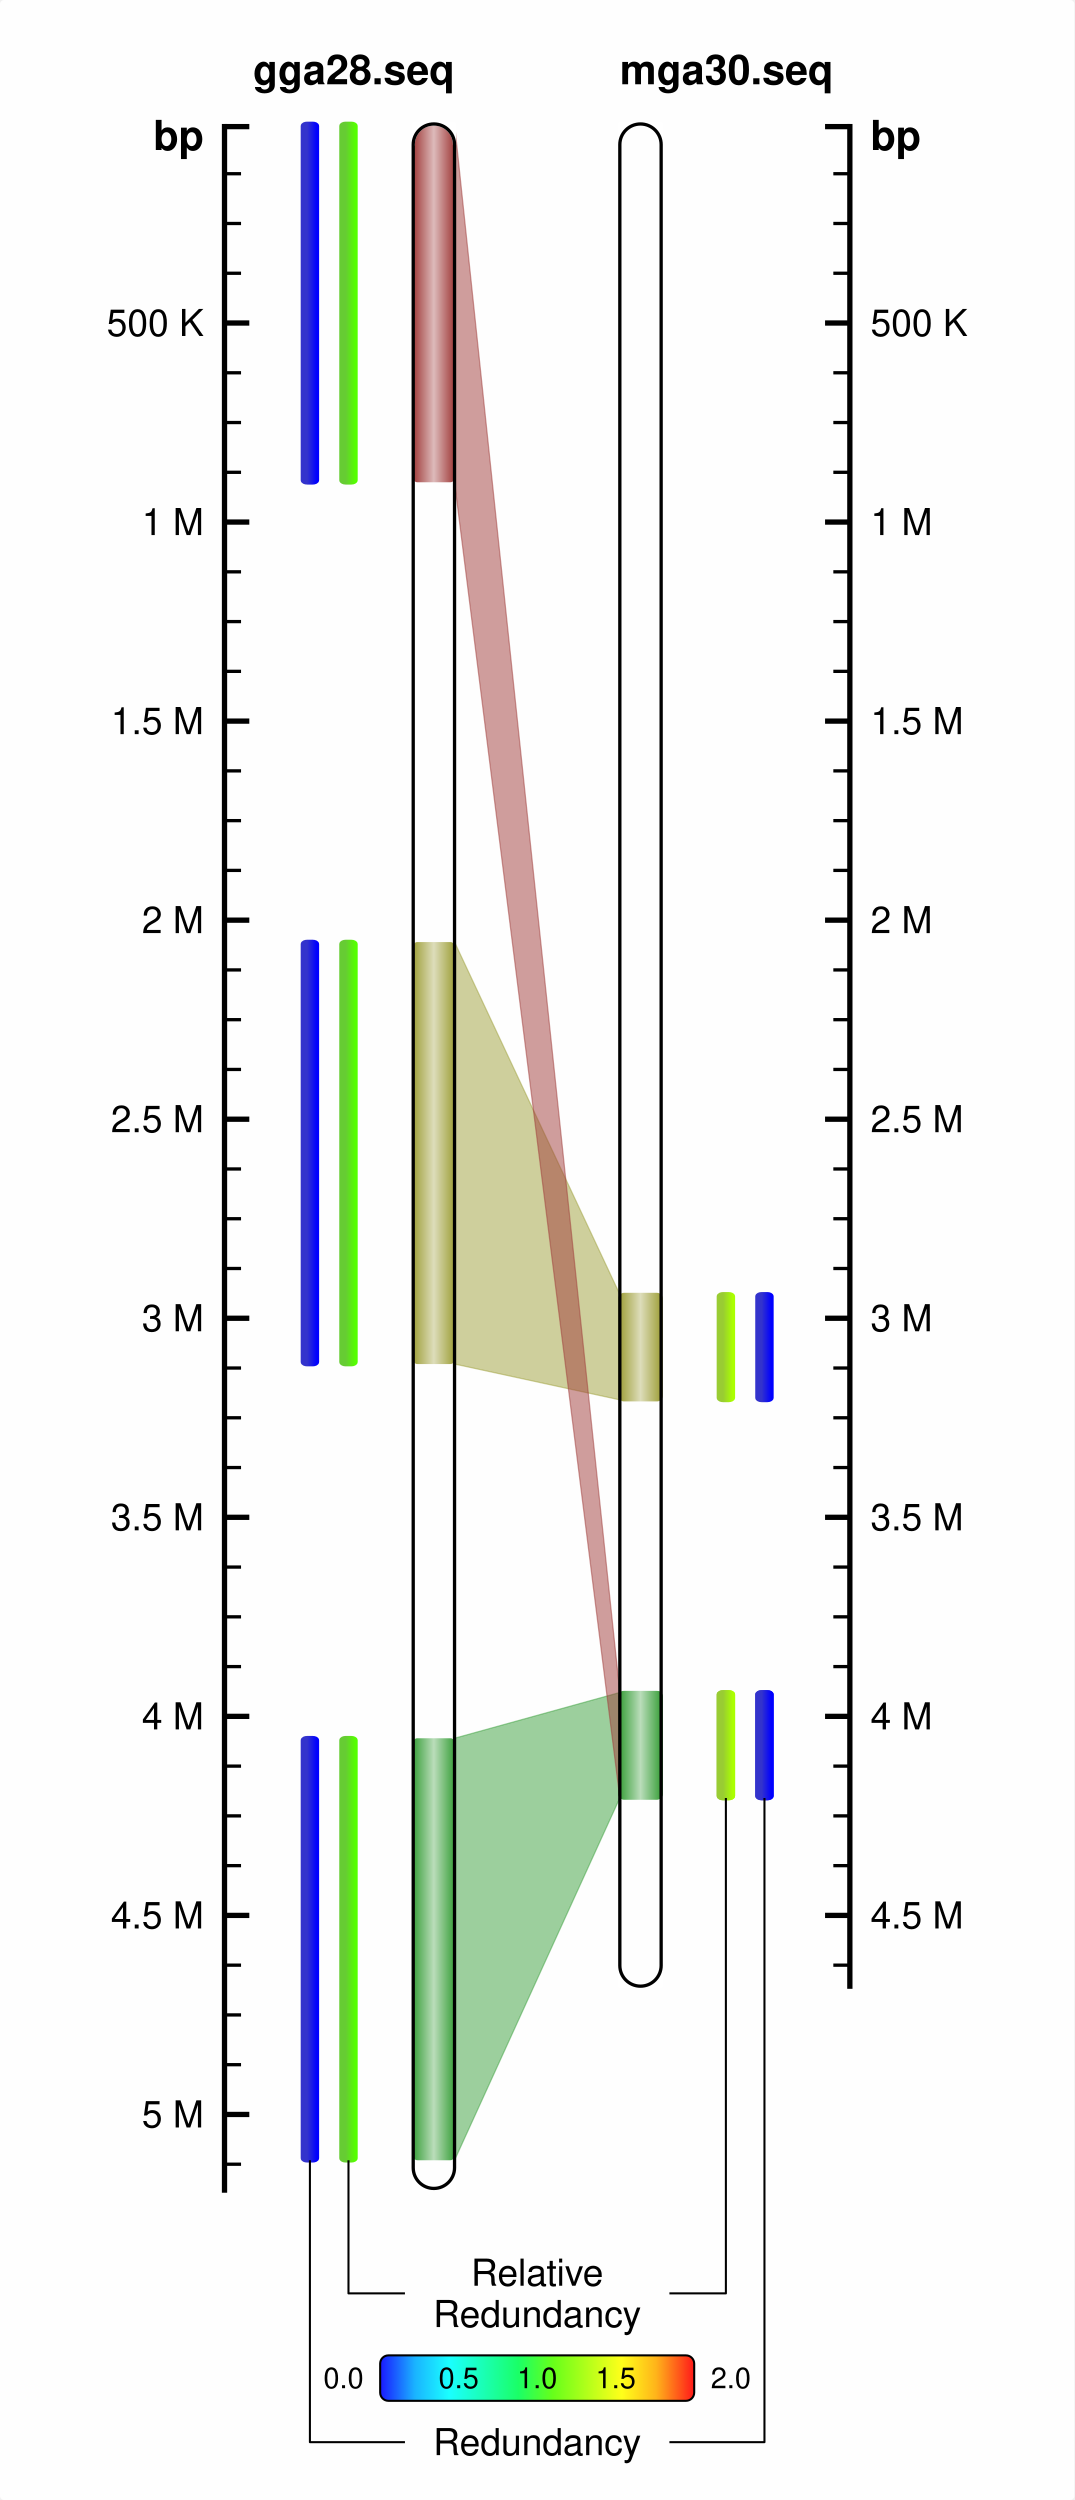
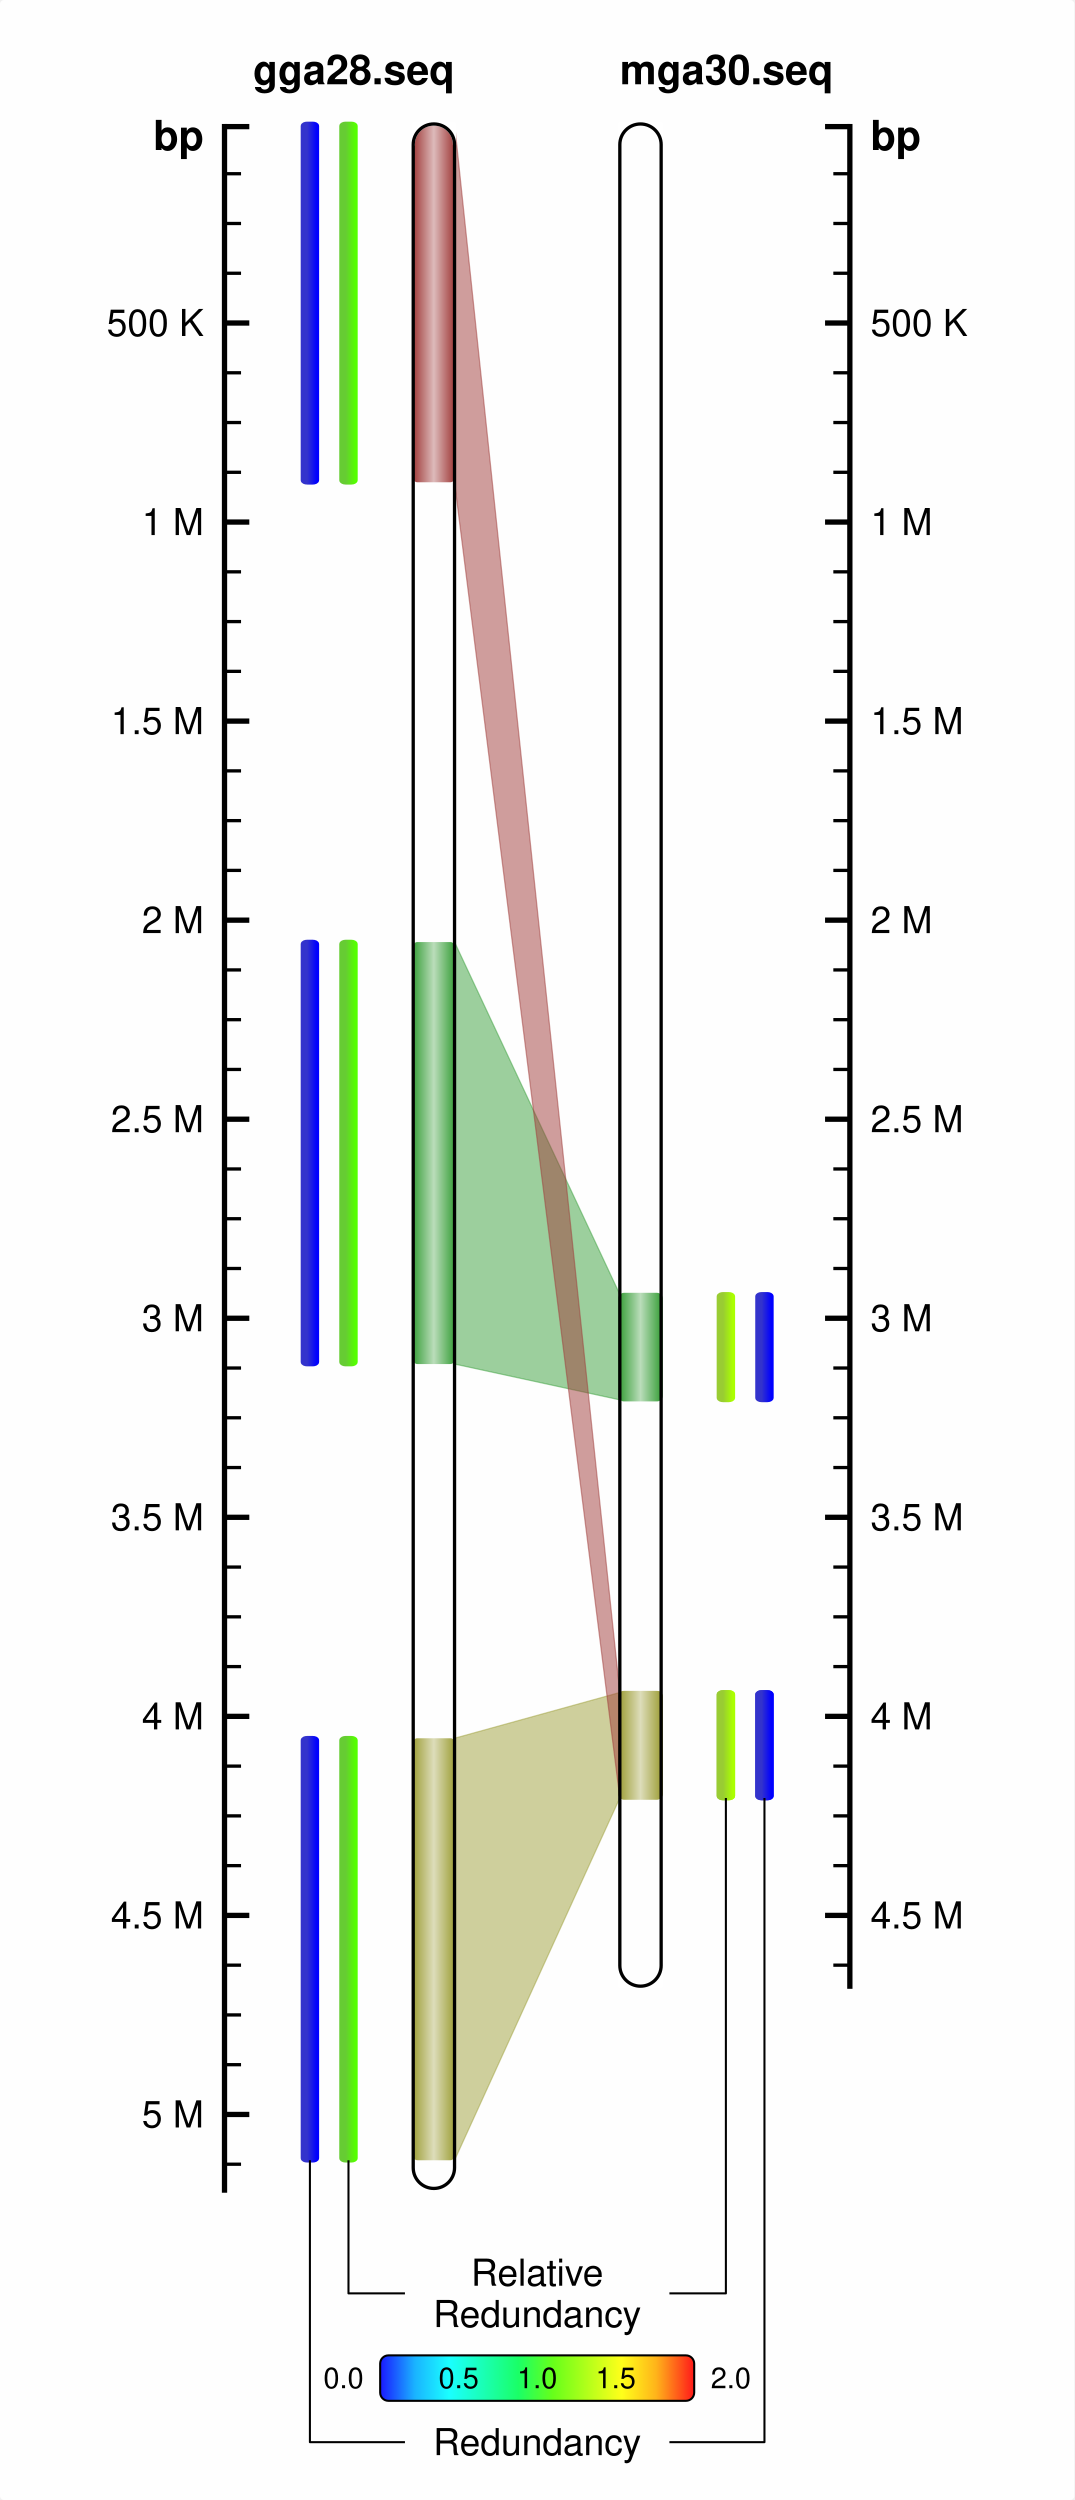
<svg xmlns="http://www.w3.org/2000/svg" viewBox="0 0 260 605.008">
  <rect x="0" y="0" width="260" height="605.008" rx="1" ry="1" fill="white" fill-opacity="0.9" stroke="white" stroke-width="0" stroke-opacity="1" />
  <line id="54.33332830.00000054.333328530.647888" x1="54.333" y1="30" x2="54.333" y2="530.648" stroke-width="1.28" stroke="black" />
  <text id="49.33332836.299999" x="49.333" y="36.3" dominant-baseline="" baseline-shift="" alignment-baseline="" font-size="10px" font-weight="bold" font-family="Helvetica,Arial" font-variant="normal" text-anchor="end" text-align="start" line-height="125%%">
bp</text>
  <line id="54.33332830.63999960.33332830.639999" x1="54.333" y1="30.64" x2="60.333" y2="30.64" stroke-width="1.28" stroke="black" />
  <line id="54.33332842.04262258.33332842.042622" x1="54.333" y1="42.043" x2="58.333" y2="42.043" stroke-width="0.8" stroke="black" />
  <line id="54.33332854.08524358.33332854.085243" x1="54.333" y1="54.085" x2="58.333" y2="54.085" stroke-width="0.8" stroke="black" />
  <line id="54.33332866.12786158.33332866.127861" x1="54.333" y1="66.128" x2="58.333" y2="66.128" stroke-width="0.8" stroke="black" />
  <line id="54.33332878.17048660.33332878.170486" x1="54.333" y1="78.171" x2="60.333" y2="78.171" stroke-width="1.28" stroke="black" />
  <text id="49.33332881.320488" x="49.333" y="81.32" dominant-baseline="" baseline-shift="" alignment-baseline="" font-size="9px" font-weight="normal" font-family="Helvetica,Arial" font-variant="normal" text-anchor="end" text-align="start" line-height="125%%">
500 K</text>
  <line id="54.33332890.21310458.33332890.213104" x1="54.333" y1="90.213" x2="58.333" y2="90.213" stroke-width="0.8" stroke="black" />
  <line id="54.333328102.25573058.333328102.255730" x1="54.333" y1="102.256" x2="58.333" y2="102.256" stroke-width="0.8" stroke="black" />
  <line id="54.333328114.29834758.333328114.298347" x1="54.333" y1="114.298" x2="58.333" y2="114.298" stroke-width="0.8" stroke="black" />
  <line id="54.333328126.34097360.333328126.340973" x1="54.333" y1="126.341" x2="60.333" y2="126.341" stroke-width="1.28" stroke="black" />
  <text id="49.333328129.490967" x="49.333" y="129.491" dominant-baseline="" baseline-shift="" alignment-baseline="" font-size="9px" font-weight="normal" font-family="Helvetica,Arial" font-variant="normal" text-anchor="end" text-align="start" line-height="125%%">
1 M</text>
  <line id="54.333328138.38359158.333328138.383591" x1="54.333" y1="138.384" x2="58.333" y2="138.384" stroke-width="0.8" stroke="black" />
  <line id="54.333328150.42620858.333328150.426208" x1="54.333" y1="150.426" x2="58.333" y2="150.426" stroke-width="0.8" stroke="black" />
  <line id="54.333328162.46882658.333328162.468826" x1="54.333" y1="162.469" x2="58.333" y2="162.469" stroke-width="0.8" stroke="black" />
  <line id="54.333328174.51145960.333328174.511459" x1="54.333" y1="174.511" x2="60.333" y2="174.511" stroke-width="1.28" stroke="black" />
  <text id="49.333328177.661453" x="49.333" y="177.661" dominant-baseline="" baseline-shift="" alignment-baseline="" font-size="9px" font-weight="normal" font-family="Helvetica,Arial" font-variant="normal" text-anchor="end" text-align="start" line-height="125%%">
1.5 M</text>
  <line id="54.333328186.55407758.333328186.554077" x1="54.333" y1="186.554" x2="58.333" y2="186.554" stroke-width="0.8" stroke="black" />
  <line id="54.333328198.59669558.333328198.596695" x1="54.333" y1="198.597" x2="58.333" y2="198.597" stroke-width="0.8" stroke="black" />
  <line id="54.333328210.63931358.333328210.639313" x1="54.333" y1="210.639" x2="58.333" y2="210.639" stroke-width="0.8" stroke="black" />
  <line id="54.333328222.68194660.333328222.681946" x1="54.333" y1="222.682" x2="60.333" y2="222.682" stroke-width="1.28" stroke="black" />
  <text id="49.333328225.831940" x="49.333" y="225.832" dominant-baseline="" baseline-shift="" alignment-baseline="" font-size="9px" font-weight="normal" font-family="Helvetica,Arial" font-variant="normal" text-anchor="end" text-align="start" line-height="125%%">
2 M</text>
  <line id="54.333328234.72456458.333328234.724564" x1="54.333" y1="234.725" x2="58.333" y2="234.725" stroke-width="0.8" stroke="black" />
  <line id="54.333328246.76718158.333328246.767181" x1="54.333" y1="246.767" x2="58.333" y2="246.767" stroke-width="0.8" stroke="black" />
  <line id="54.333328258.80981458.333328258.809814" x1="54.333" y1="258.81" x2="58.333" y2="258.81" stroke-width="0.8" stroke="black" />
  <line id="54.333328270.85241760.333328270.852417" x1="54.333" y1="270.852" x2="60.333" y2="270.852" stroke-width="1.28" stroke="black" />
  <text id="49.333328274.002411" x="49.333" y="274.002" dominant-baseline="" baseline-shift="" alignment-baseline="" font-size="9px" font-weight="normal" font-family="Helvetica,Arial" font-variant="normal" text-anchor="end" text-align="start" line-height="125%%">
2.5 M</text>
  <line id="54.333328282.89505058.333328282.895050" x1="54.333" y1="282.895" x2="58.333" y2="282.895" stroke-width="0.8" stroke="black" />
  <line id="54.333328294.93765358.333328294.937653" x1="54.333" y1="294.938" x2="58.333" y2="294.938" stroke-width="0.8" stroke="black" />
  <line id="54.333328306.98028658.333328306.980286" x1="54.333" y1="306.98" x2="58.333" y2="306.98" stroke-width="0.8" stroke="black" />
  <line id="54.333328319.02291960.333328319.022919" x1="54.333" y1="319.023" x2="60.333" y2="319.023" stroke-width="1.28" stroke="black" />
  <text id="49.333328322.172913" x="49.333" y="322.173" dominant-baseline="" baseline-shift="" alignment-baseline="" font-size="9px" font-weight="normal" font-family="Helvetica,Arial" font-variant="normal" text-anchor="end" text-align="start" line-height="125%%">
3 M</text>
  <line id="54.333328331.06552158.333328331.065521" x1="54.333" y1="331.066" x2="58.333" y2="331.066" stroke-width="0.8" stroke="black" />
  <line id="54.333328343.10815458.333328343.108154" x1="54.333" y1="343.108" x2="58.333" y2="343.108" stroke-width="0.8" stroke="black" />
  <line id="54.333328355.15078758.333328355.150787" x1="54.333" y1="355.151" x2="58.333" y2="355.151" stroke-width="0.8" stroke="black" />
  <line id="54.333328367.19339060.333328367.193390" x1="54.333" y1="367.193" x2="60.333" y2="367.193" stroke-width="1.28" stroke="black" />
  <text id="49.333328370.343384" x="49.333" y="370.343" dominant-baseline="" baseline-shift="" alignment-baseline="" font-size="9px" font-weight="normal" font-family="Helvetica,Arial" font-variant="normal" text-anchor="end" text-align="start" line-height="125%%">
3.5 M</text>
  <line id="54.333328379.23602358.333328379.236023" x1="54.333" y1="379.236" x2="58.333" y2="379.236" stroke-width="0.8" stroke="black" />
  <line id="54.333328391.27862558.333328391.278625" x1="54.333" y1="391.279" x2="58.333" y2="391.279" stroke-width="0.8" stroke="black" />
  <line id="54.333328403.32125958.333328403.321259" x1="54.333" y1="403.321" x2="58.333" y2="403.321" stroke-width="0.8" stroke="black" />
  <line id="54.333328415.36389260.333328415.363892" x1="54.333" y1="415.364" x2="60.333" y2="415.364" stroke-width="1.28" stroke="black" />
  <text id="49.333328418.513885" x="49.333" y="418.514" dominant-baseline="" baseline-shift="" alignment-baseline="" font-size="9px" font-weight="normal" font-family="Helvetica,Arial" font-variant="normal" text-anchor="end" text-align="start" line-height="125%%">
4 M</text>
  <line id="54.333328427.40649458.333328427.406494" x1="54.333" y1="427.406" x2="58.333" y2="427.406" stroke-width="0.8" stroke="black" />
  <line id="54.333328439.44912758.333328439.449127" x1="54.333" y1="439.449" x2="58.333" y2="439.449" stroke-width="0.8" stroke="black" />
  <line id="54.333328451.49173058.333328451.491730" x1="54.333" y1="451.492" x2="58.333" y2="451.492" stroke-width="0.8" stroke="black" />
  <line id="54.333328463.53436360.333328463.534363" x1="54.333" y1="463.534" x2="60.333" y2="463.534" stroke-width="1.28" stroke="black" />
  <text id="49.333328466.684357" x="49.333" y="466.684" dominant-baseline="" baseline-shift="" alignment-baseline="" font-size="9px" font-weight="normal" font-family="Helvetica,Arial" font-variant="normal" text-anchor="end" text-align="start" line-height="125%%">
4.5 M</text>
  <line id="54.333328475.57699658.333328475.576996" x1="54.333" y1="475.577" x2="58.333" y2="475.577" stroke-width="0.8" stroke="black" />
  <line id="54.333328487.61959858.333328487.619598" x1="54.333" y1="487.62" x2="58.333" y2="487.62" stroke-width="0.8" stroke="black" />
  <line id="54.333328499.66223158.333328499.662231" x1="54.333" y1="499.662" x2="58.333" y2="499.662" stroke-width="0.8" stroke="black" />
  <line id="54.333328511.70486560.333328511.704865" x1="54.333" y1="511.705" x2="60.333" y2="511.705" stroke-width="1.28" stroke="black" />
  <text id="49.333328514.854858" x="49.333" y="514.855" dominant-baseline="" baseline-shift="" alignment-baseline="" font-size="9px" font-weight="normal" font-family="Helvetica,Arial" font-variant="normal" text-anchor="end" text-align="start" line-height="125%%">
5 M</text>
  <line id="54.333328523.74749858.333328523.747498" x1="54.333" y1="523.747" x2="58.333" y2="523.747" stroke-width="0.8" stroke="black" />
  <line id="205.66667230.000000205.666672481.299835" x1="205.667" y1="30" x2="205.667" y2="481.3" stroke-width="1.28" stroke="black" />
  <text id="210.66667236.299999" x="210.667" y="36.3" dominant-baseline="" baseline-shift="" alignment-baseline="" font-size="10px" font-weight="bold" font-family="Helvetica,Arial" font-variant="normal" text-anchor="start" text-align="start" line-height="125%%">
bp</text>
  <line id="205.66667230.639999199.66667230.639999" x1="205.667" y1="30.64" x2="199.667" y2="30.64" stroke-width="1.28" stroke="black" />
  <line id="205.66667242.042622201.66667242.042622" x1="205.667" y1="42.043" x2="201.667" y2="42.043" stroke-width="0.8" stroke="black" />
  <line id="205.66667254.085243201.66667254.085243" x1="205.667" y1="54.085" x2="201.667" y2="54.085" stroke-width="0.8" stroke="black" />
  <line id="205.66667266.127861201.66667266.127861" x1="205.667" y1="66.128" x2="201.667" y2="66.128" stroke-width="0.8" stroke="black" />
  <line id="205.66667278.170486199.66667278.170486" x1="205.667" y1="78.171" x2="199.667" y2="78.171" stroke-width="1.28" stroke="black" />
  <text id="210.66667281.320488" x="210.667" y="81.32" dominant-baseline="" baseline-shift="" alignment-baseline="" font-size="9px" font-weight="normal" font-family="Helvetica,Arial" font-variant="normal" text-anchor="start" text-align="start" line-height="125%%">
500 K</text>
  <line id="205.66667290.213104201.66667290.213104" x1="205.667" y1="90.213" x2="201.667" y2="90.213" stroke-width="0.8" stroke="black" />
  <line id="205.666672102.255730201.666672102.255730" x1="205.667" y1="102.256" x2="201.667" y2="102.256" stroke-width="0.8" stroke="black" />
  <line id="205.666672114.298347201.666672114.298347" x1="205.667" y1="114.298" x2="201.667" y2="114.298" stroke-width="0.8" stroke="black" />
  <line id="205.666672126.340973199.666672126.340973" x1="205.667" y1="126.341" x2="199.667" y2="126.341" stroke-width="1.28" stroke="black" />
  <text id="210.666672129.490967" x="210.667" y="129.491" dominant-baseline="" baseline-shift="" alignment-baseline="" font-size="9px" font-weight="normal" font-family="Helvetica,Arial" font-variant="normal" text-anchor="start" text-align="start" line-height="125%%">
1 M</text>
  <line id="205.666672138.383591201.666672138.383591" x1="205.667" y1="138.384" x2="201.667" y2="138.384" stroke-width="0.8" stroke="black" />
  <line id="205.666672150.426208201.666672150.426208" x1="205.667" y1="150.426" x2="201.667" y2="150.426" stroke-width="0.8" stroke="black" />
  <line id="205.666672162.468826201.666672162.468826" x1="205.667" y1="162.469" x2="201.667" y2="162.469" stroke-width="0.8" stroke="black" />
  <line id="205.666672174.511459199.666672174.511459" x1="205.667" y1="174.511" x2="199.667" y2="174.511" stroke-width="1.28" stroke="black" />
  <text id="210.666672177.661453" x="210.667" y="177.661" dominant-baseline="" baseline-shift="" alignment-baseline="" font-size="9px" font-weight="normal" font-family="Helvetica,Arial" font-variant="normal" text-anchor="start" text-align="start" line-height="125%%">
1.5 M</text>
  <line id="205.666672186.554077201.666672186.554077" x1="205.667" y1="186.554" x2="201.667" y2="186.554" stroke-width="0.8" stroke="black" />
  <line id="205.666672198.596695201.666672198.596695" x1="205.667" y1="198.597" x2="201.667" y2="198.597" stroke-width="0.8" stroke="black" />
  <line id="205.666672210.639313201.666672210.639313" x1="205.667" y1="210.639" x2="201.667" y2="210.639" stroke-width="0.8" stroke="black" />
  <line id="205.666672222.681946199.666672222.681946" x1="205.667" y1="222.682" x2="199.667" y2="222.682" stroke-width="1.28" stroke="black" />
  <text id="210.666672225.831940" x="210.667" y="225.832" dominant-baseline="" baseline-shift="" alignment-baseline="" font-size="9px" font-weight="normal" font-family="Helvetica,Arial" font-variant="normal" text-anchor="start" text-align="start" line-height="125%%">
2 M</text>
  <line id="205.666672234.724564201.666672234.724564" x1="205.667" y1="234.725" x2="201.667" y2="234.725" stroke-width="0.8" stroke="black" />
  <line id="205.666672246.767181201.666672246.767181" x1="205.667" y1="246.767" x2="201.667" y2="246.767" stroke-width="0.8" stroke="black" />
  <line id="205.666672258.809814201.666672258.809814" x1="205.667" y1="258.81" x2="201.667" y2="258.81" stroke-width="0.8" stroke="black" />
  <line id="205.666672270.852417199.666672270.852417" x1="205.667" y1="270.852" x2="199.667" y2="270.852" stroke-width="1.28" stroke="black" />
  <text id="210.666672274.002411" x="210.667" y="274.002" dominant-baseline="" baseline-shift="" alignment-baseline="" font-size="9px" font-weight="normal" font-family="Helvetica,Arial" font-variant="normal" text-anchor="start" text-align="start" line-height="125%%">
2.5 M</text>
  <line id="205.666672282.895050201.666672282.895050" x1="205.667" y1="282.895" x2="201.667" y2="282.895" stroke-width="0.8" stroke="black" />
  <line id="205.666672294.937653201.666672294.937653" x1="205.667" y1="294.938" x2="201.667" y2="294.938" stroke-width="0.8" stroke="black" />
  <line id="205.666672306.980286201.666672306.980286" x1="205.667" y1="306.98" x2="201.667" y2="306.98" stroke-width="0.8" stroke="black" />
  <line id="205.666672319.022919199.666672319.022919" x1="205.667" y1="319.023" x2="199.667" y2="319.023" stroke-width="1.28" stroke="black" />
  <text id="210.666672322.172913" x="210.667" y="322.173" dominant-baseline="" baseline-shift="" alignment-baseline="" font-size="9px" font-weight="normal" font-family="Helvetica,Arial" font-variant="normal" text-anchor="start" text-align="start" line-height="125%%">
3 M</text>
  <line id="205.666672331.065521201.666672331.065521" x1="205.667" y1="331.066" x2="201.667" y2="331.066" stroke-width="0.8" stroke="black" />
  <line id="205.666672343.108154201.666672343.108154" x1="205.667" y1="343.108" x2="201.667" y2="343.108" stroke-width="0.8" stroke="black" />
  <line id="205.666672355.150787201.666672355.150787" x1="205.667" y1="355.151" x2="201.667" y2="355.151" stroke-width="0.8" stroke="black" />
  <line id="205.666672367.193390199.666672367.193390" x1="205.667" y1="367.193" x2="199.667" y2="367.193" stroke-width="1.28" stroke="black" />
  <text id="210.666672370.343384" x="210.667" y="370.343" dominant-baseline="" baseline-shift="" alignment-baseline="" font-size="9px" font-weight="normal" font-family="Helvetica,Arial" font-variant="normal" text-anchor="start" text-align="start" line-height="125%%">
3.5 M</text>
  <line id="205.666672379.236023201.666672379.236023" x1="205.667" y1="379.236" x2="201.667" y2="379.236" stroke-width="0.8" stroke="black" />
  <line id="205.666672391.278625201.666672391.278625" x1="205.667" y1="391.279" x2="201.667" y2="391.279" stroke-width="0.8" stroke="black" />
  <line id="205.666672403.321259201.666672403.321259" x1="205.667" y1="403.321" x2="201.667" y2="403.321" stroke-width="0.8" stroke="black" />
  <line id="205.666672415.363892199.666672415.363892" x1="205.667" y1="415.364" x2="199.667" y2="415.364" stroke-width="1.28" stroke="black" />
  <text id="210.666672418.513885" x="210.667" y="418.514" dominant-baseline="" baseline-shift="" alignment-baseline="" font-size="9px" font-weight="normal" font-family="Helvetica,Arial" font-variant="normal" text-anchor="start" text-align="start" line-height="125%%">
4 M</text>
  <line id="205.666672427.406494201.666672427.406494" x1="205.667" y1="427.406" x2="201.667" y2="427.406" stroke-width="0.8" stroke="black" />
  <line id="205.666672439.449127201.666672439.449127" x1="205.667" y1="439.449" x2="201.667" y2="439.449" stroke-width="0.8" stroke="black" />
  <line id="205.666672451.491730201.666672451.491730" x1="205.667" y1="451.492" x2="201.667" y2="451.492" stroke-width="0.8" stroke="black" />
  <line id="205.666672463.534363199.666672463.534363" x1="205.667" y1="463.534" x2="199.667" y2="463.534" stroke-width="1.28" stroke="black" />
  <text id="210.666672466.684357" x="210.667" y="466.684" dominant-baseline="" baseline-shift="" alignment-baseline="" font-size="9px" font-weight="normal" font-family="Helvetica,Arial" font-variant="normal" text-anchor="start" text-align="start" line-height="125%%">
4.5 M</text>
  <line id="205.666672475.576996201.666672475.576996" x1="205.667" y1="475.577" x2="201.667" y2="475.577" stroke-width="0.8" stroke="black" />
  <defs id="">
    <linearGradient id="grad100.000000420.662628" x1="0%" y1="0%" x2="100%" y2="0%">
+       <stop offset="0%" stop-color="#9FA03B" stop-opacity="1" />
+       <stop offset="50%" stop-color="#DDDDBA" stop-opacity="1" />
+       <stop offset="100%" stop-color="#9FA03B" stop-opacity="1" />
+     </linearGradient>
+   </defs>
+   <rect x="100" y="420.663" width="10" height="102.121" rx="1" ry="1" fill="url(#grad100.000000420.662628)" fill-opacity="1" stroke-width="0.75" stroke-opacity="1" />
+   <defs id="">
+     <linearGradient id="grad100.000000420.662628NRC" x1="0%" y1="0%" x2="100%" y2="0%">
+       <stop offset="30%" stop-color="#66CC33" stop-opacity="1" />
+       <stop offset="100%" stop-color="#55ff00" stop-opacity="1" />
+     </linearGradient>
+   </defs>
+   <rect x="82.667" y="420.663" width="3.333" height="102.121" rx="1" ry="0.5" fill="url(#grad100.000000420.662628NRC)" fill-opacity="1" stroke="url(#grad100.000000420.662628NRC)" stroke-width="1.125" stroke-opacity="1" />
+   <defs id="">
+     <linearGradient id="grad100.000000420.662628NRCRedun" x1="0%" y1="0%" x2="100%" y2="0%">
+       <stop offset="30%" stop-color="#3333CC" stop-opacity="1" />
+       <stop offset="100%" stop-color="#0000ff" stop-opacity="1" />
+     </linearGradient>
+   </defs>
+   <rect x="73.333" y="420.663" width="3.333" height="102.121" rx="1" ry="0.5" fill="url(#grad100.000000420.662628NRCRedun)" fill-opacity="1" stroke="url(#grad100.000000420.662628NRCRedun)" stroke-width="1.125" stroke-opacity="1" />
+   <defs id="">
+     <linearGradient id="grad150.000000409.583435" x1="0%" y1="0%" x2="100%" y2="0%">
+       <stop offset="0%" stop-color="#9FA03B" stop-opacity="1" />
+       <stop offset="50%" stop-color="#DDDDBA" stop-opacity="1" />
+       <stop offset="100%" stop-color="#9FA03B" stop-opacity="1" />
+     </linearGradient>
+   </defs>
+   <rect x="150" y="409.583" width="10" height="25.53" rx="1" ry="1" fill="url(#grad150.000000409.583435)" fill-opacity="1" stroke="url(#grad150.000000409.583435)" stroke-width="0.75" stroke-opacity="1" />
+   <defs id="">
+     <linearGradient id="grad150.000000409.583435NRC" x1="0%" y1="0%" x2="100%" y2="0%">
+       <stop offset="30%" stop-color="#99CC33" stop-opacity="1" />
+       <stop offset="100%" stop-color="#aaff00" stop-opacity="1" />
+     </linearGradient>
+   </defs>
+   <rect x="174" y="409.583" width="3.333" height="25.53" rx="1" ry="0.5" fill="url(#grad150.000000409.583435NRC)" fill-opacity="1" stroke="url(#grad150.000000409.583435NRC)" stroke-width="1.125" stroke-opacity="1" />
+   <defs id="">
+     <linearGradient id="grad150.000000409.583435NRCRedun" x1="0%" y1="0%" x2="100%" y2="0%">
+       <stop offset="30%" stop-color="#3333CC" stop-opacity="1" />
+       <stop offset="100%" stop-color="#0000ff" stop-opacity="1" />
+     </linearGradient>
+   </defs>
+   <rect x="183.333" y="409.583" width="3.333" height="25.53" rx="1" ry="0.5" fill="url(#grad150.000000409.583435NRCRedun)" fill-opacity="1" stroke="url(#grad150.000000409.583435NRCRedun)" stroke-width="1.125" stroke-opacity="1" />
+   <polygon points="110,420.663 110,522.784 150,435.114 150,409.583 " fill="#9FA03B" stroke="#9FA03B" stroke-width="0.3" stroke-opacity="0.5" fill-opacity="0.5" />
+   <defs id="">
+     <linearGradient id="grad100.000000227.980698" x1="0%" y1="0%" x2="100%" y2="0%">
      <stop offset="0%" stop-color="#3BA03C" stop-opacity="1" />
      <stop offset="50%" stop-color="#BADDBA" stop-opacity="1" />
      <stop offset="100%" stop-color="#3BA03C" stop-opacity="1" />
    </linearGradient>
  </defs>
-   <rect x="100" y="420.663" width="10" height="102.121" rx="1" ry="1" fill="url(#grad100.000000420.662628)" fill-opacity="1" stroke-width="0.75" stroke-opacity="1" />
-   <defs id="">
-     <linearGradient id="grad100.000000420.662628NRC" x1="0%" y1="0%" x2="100%" y2="0%">
+   <rect x="100" y="227.981" width="10" height="102.121" rx="1" ry="1" fill="url(#grad100.000000227.980698)" fill-opacity="1" stroke-width="0.75" stroke-opacity="1" />
+   <defs id="">
+     <linearGradient id="grad100.000000227.980698NRC" x1="0%" y1="0%" x2="100%" y2="0%">
      <stop offset="30%" stop-color="#66CC33" stop-opacity="1" />
      <stop offset="100%" stop-color="#55ff00" stop-opacity="1" />
    </linearGradient>
  </defs>
-   <rect x="82.667" y="420.663" width="3.333" height="102.121" rx="1" ry="0.5" fill="url(#grad100.000000420.662628NRC)" fill-opacity="1" stroke="url(#grad100.000000420.662628NRC)" stroke-width="1.125" stroke-opacity="1" />
-   <defs id="">
-     <linearGradient id="grad100.000000420.662628NRCRedun" x1="0%" y1="0%" x2="100%" y2="0%">
-       <stop offset="30%" stop-color="#3333CC" stop-opacity="1" />
-       <stop offset="100%" stop-color="#0000ff" stop-opacity="1" />
-     </linearGradient>
-   </defs>
-   <rect x="73.333" y="420.663" width="3.333" height="102.121" rx="1" ry="0.5" fill="url(#grad100.000000420.662628NRCRedun)" fill-opacity="1" stroke="url(#grad100.000000420.662628NRCRedun)" stroke-width="1.125" stroke-opacity="1" />
-   <defs id="">
-     <linearGradient id="grad150.000000409.583435" x1="0%" y1="0%" x2="100%" y2="0%">
+   <rect x="82.667" y="227.981" width="3.333" height="102.121" rx="1" ry="0.5" fill="url(#grad100.000000227.980698NRC)" fill-opacity="1" stroke="url(#grad100.000000227.980698NRC)" stroke-width="1.125" stroke-opacity="1" />
+   <defs id="">
+     <linearGradient id="grad100.000000227.980698NRCRedun" x1="0%" y1="0%" x2="100%" y2="0%">
+       <stop offset="30%" stop-color="#3333CC" stop-opacity="1" />
+       <stop offset="100%" stop-color="#0000ff" stop-opacity="1" />
+     </linearGradient>
+   </defs>
+   <rect x="73.333" y="227.981" width="3.333" height="102.121" rx="1" ry="0.5" fill="url(#grad100.000000227.980698NRCRedun)" fill-opacity="1" stroke="url(#grad100.000000227.980698NRCRedun)" stroke-width="1.125" stroke-opacity="1" />
+   <defs id="">
+     <linearGradient id="grad150.000000313.242462" x1="0%" y1="0%" x2="100%" y2="0%">
      <stop offset="0%" stop-color="#3BA03C" stop-opacity="1" />
      <stop offset="50%" stop-color="#BADDBA" stop-opacity="1" />
      <stop offset="100%" stop-color="#3BA03C" stop-opacity="1" />
    </linearGradient>
  </defs>
-   <rect x="150" y="409.583" width="10" height="25.53" rx="1" ry="1" fill="url(#grad150.000000409.583435)" fill-opacity="1" stroke="url(#grad150.000000409.583435)" stroke-width="0.75" stroke-opacity="1" />
-   <defs id="">
-     <linearGradient id="grad150.000000409.583435NRC" x1="0%" y1="0%" x2="100%" y2="0%">
-       <stop offset="30%" stop-color="#99CC33" stop-opacity="1" />
-       <stop offset="100%" stop-color="#aaff00" stop-opacity="1" />
-     </linearGradient>
-   </defs>
-   <rect x="174" y="409.583" width="3.333" height="25.53" rx="1" ry="0.5" fill="url(#grad150.000000409.583435NRC)" fill-opacity="1" stroke="url(#grad150.000000409.583435NRC)" stroke-width="1.125" stroke-opacity="1" />
-   <defs id="">
-     <linearGradient id="grad150.000000409.583435NRCRedun" x1="0%" y1="0%" x2="100%" y2="0%">
-       <stop offset="30%" stop-color="#3333CC" stop-opacity="1" />
-       <stop offset="100%" stop-color="#0000ff" stop-opacity="1" />
-     </linearGradient>
-   </defs>
-   <rect x="183.333" y="409.583" width="3.333" height="25.53" rx="1" ry="0.5" fill="url(#grad150.000000409.583435NRCRedun)" fill-opacity="1" stroke="url(#grad150.000000409.583435NRCRedun)" stroke-width="1.125" stroke-opacity="1" />
-   <polygon points="110,420.663 110,522.784 150,435.114 150,409.583 " fill="#3BA03C" stroke="#3BA03C" stroke-width="0.3" stroke-opacity="0.5" fill-opacity="0.5" />
-   <defs id="">
-     <linearGradient id="grad100.000000227.980698" x1="0%" y1="0%" x2="100%" y2="0%">
-       <stop offset="0%" stop-color="#9FA03B" stop-opacity="1" />
-       <stop offset="50%" stop-color="#DDDDBA" stop-opacity="1" />
-       <stop offset="100%" stop-color="#9FA03B" stop-opacity="1" />
-     </linearGradient>
-   </defs>
-   <rect x="100" y="227.981" width="10" height="102.121" rx="1" ry="1" fill="url(#grad100.000000227.980698)" fill-opacity="1" stroke-width="0.75" stroke-opacity="1" />
-   <defs id="">
-     <linearGradient id="grad100.000000227.980698NRC" x1="0%" y1="0%" x2="100%" y2="0%">
-       <stop offset="30%" stop-color="#66CC33" stop-opacity="1" />
-       <stop offset="100%" stop-color="#55ff00" stop-opacity="1" />
-     </linearGradient>
-   </defs>
-   <rect x="82.667" y="227.981" width="3.333" height="102.121" rx="1" ry="0.5" fill="url(#grad100.000000227.980698NRC)" fill-opacity="1" stroke="url(#grad100.000000227.980698NRC)" stroke-width="1.125" stroke-opacity="1" />
-   <defs id="">
-     <linearGradient id="grad100.000000227.980698NRCRedun" x1="0%" y1="0%" x2="100%" y2="0%">
-       <stop offset="30%" stop-color="#3333CC" stop-opacity="1" />
-       <stop offset="100%" stop-color="#0000ff" stop-opacity="1" />
-     </linearGradient>
-   </defs>
-   <rect x="73.333" y="227.981" width="3.333" height="102.121" rx="1" ry="0.5" fill="url(#grad100.000000227.980698NRCRedun)" fill-opacity="1" stroke="url(#grad100.000000227.980698NRCRedun)" stroke-width="1.125" stroke-opacity="1" />
-   <defs id="">
-     <linearGradient id="grad150.000000313.242462" x1="0%" y1="0%" x2="100%" y2="0%">
-       <stop offset="0%" stop-color="#9FA03B" stop-opacity="1" />
-       <stop offset="50%" stop-color="#DDDDBA" stop-opacity="1" />
-       <stop offset="100%" stop-color="#9FA03B" stop-opacity="1" />
-     </linearGradient>
-   </defs>
  <rect x="150" y="313.242" width="10" height="25.53" rx="1" ry="1" fill="url(#grad150.000000313.242462)" fill-opacity="1" stroke="url(#grad150.000000313.242462)" stroke-width="0.75" stroke-opacity="1" />
  <defs id="">
    <linearGradient id="grad150.000000313.242462NRC" x1="0%" y1="0%" x2="100%" y2="0%">
      <stop offset="30%" stop-color="#99CC33" stop-opacity="1" />
      <stop offset="100%" stop-color="#aaff00" stop-opacity="1" />
    </linearGradient>
  </defs>
  <rect x="174" y="313.242" width="3.333" height="25.53" rx="1" ry="0.5" fill="url(#grad150.000000313.242462NRC)" fill-opacity="1" stroke="url(#grad150.000000313.242462NRC)" stroke-width="1.125" stroke-opacity="1" />
  <defs id="">
    <linearGradient id="grad150.000000313.242462NRCRedun" x1="0%" y1="0%" x2="100%" y2="0%">
      <stop offset="30%" stop-color="#3333CC" stop-opacity="1" />
      <stop offset="100%" stop-color="#0000ff" stop-opacity="1" />
    </linearGradient>
  </defs>
  <rect x="183.333" y="313.242" width="3.333" height="25.53" rx="1" ry="0.5" fill="url(#grad150.000000313.242462NRCRedun)" fill-opacity="1" stroke="url(#grad150.000000313.242462NRCRedun)" stroke-width="1.125" stroke-opacity="1" />
-   <polygon points="110,227.981 110,330.102 150,338.773 150,313.242 " fill="#9FA03B" stroke="#9FA03B" stroke-width="0.3" stroke-opacity="0.5" fill-opacity="0.5" />
+   <polygon points="110,227.981 110,330.102 150,338.773 150,313.242 " fill="#3BA03C" stroke="#3BA03C" stroke-width="0.3" stroke-opacity="0.5" fill-opacity="0.5" />
  <defs id="">
    <linearGradient id="grad100.00000030.000000" x1="0%" y1="0%" x2="100%" y2="0%">
      <stop offset="0%" stop-color="#A03C3B" stop-opacity="1" />
      <stop offset="50%" stop-color="#DDBABA" stop-opacity="1" />
      <stop offset="100%" stop-color="#A03C3B" stop-opacity="1" />
    </linearGradient>
  </defs>
  <rect x="100" y="30" width="10" height="86.707" rx="1" ry="1" fill="url(#grad100.00000030.000000)" fill-opacity="1" stroke-width="0.75" stroke-opacity="1" />
  <defs id="">
    <linearGradient id="grad100.00000030.000000NRC" x1="0%" y1="0%" x2="100%" y2="0%">
      <stop offset="30%" stop-color="#66CC33" stop-opacity="1" />
      <stop offset="100%" stop-color="#55ff00" stop-opacity="1" />
    </linearGradient>
  </defs>
  <rect x="82.667" y="30" width="3.333" height="86.707" rx="1" ry="0.5" fill="url(#grad100.00000030.000000NRC)" fill-opacity="1" stroke="url(#grad100.00000030.000000NRC)" stroke-width="1.125" stroke-opacity="1" />
  <defs id="">
    <linearGradient id="grad100.00000030.000000NRCRedun" x1="0%" y1="0%" x2="100%" y2="0%">
      <stop offset="30%" stop-color="#3333CC" stop-opacity="1" />
      <stop offset="100%" stop-color="#0000ff" stop-opacity="1" />
    </linearGradient>
  </defs>
  <rect x="73.333" y="30" width="3.333" height="86.707" rx="1" ry="0.5" fill="url(#grad100.00000030.000000NRCRedun)" fill-opacity="1" stroke="url(#grad100.00000030.000000NRCRedun)" stroke-width="1.125" stroke-opacity="1" />
  <defs id="">
    <linearGradient id="grad150.000000409.583435" x1="0%" y1="0%" x2="100%" y2="0%">
      <stop offset="0%" stop-color="#A03C3B" stop-opacity="1" />
      <stop offset="50%" stop-color="#DDBABA" stop-opacity="1" />
      <stop offset="100%" stop-color="#A03C3B" stop-opacity="1" />
    </linearGradient>
  </defs>
  <rect x="150" y="409.583" width="10" height="25.53" rx="1" ry="1" fill="url(#grad150.000000409.583435)" fill-opacity="1" stroke="url(#grad150.000000409.583435)" stroke-width="0.75" stroke-opacity="1" />
  <defs id="">
    <linearGradient id="grad150.000000409.583435NRC" x1="0%" y1="0%" x2="100%" y2="0%">
      <stop offset="30%" stop-color="#99CC33" stop-opacity="1" />
      <stop offset="100%" stop-color="#aaff00" stop-opacity="1" />
    </linearGradient>
  </defs>
  <rect x="174" y="409.583" width="3.333" height="25.53" rx="1" ry="0.5" fill="url(#grad150.000000409.583435NRC)" fill-opacity="1" stroke="url(#grad150.000000409.583435NRC)" stroke-width="1.125" stroke-opacity="1" />
  <defs id="">
    <linearGradient id="grad150.000000409.583435NRCRedun" x1="0%" y1="0%" x2="100%" y2="0%">
      <stop offset="30%" stop-color="#3333CC" stop-opacity="1" />
      <stop offset="100%" stop-color="#0000ff" stop-opacity="1" />
    </linearGradient>
  </defs>
  <rect x="183.333" y="409.583" width="3.333" height="25.53" rx="1" ry="0.5" fill="url(#grad150.000000409.583435NRCRedun)" fill-opacity="1" stroke="url(#grad150.000000409.583435NRCRedun)" stroke-width="1.125" stroke-opacity="1" />
  <polygon points="110,30 110,116.707 150,435.114 150,409.583 " fill="#A03C3B" stroke="#A03C3B" stroke-width="0.3" stroke-opacity="0.5" fill-opacity="0.5" />
  <path id="rhs100.00000030.000000" d="M 100,524.608 a 5,5 0 0,0 10,0 v 5 h -10 v -5 z " fill="white" fill-opacity="1" stroke="white" stroke-opacity="1" stroke-linejoin="round" stroke-width="0.8" />
  <path id="rhs100.00000030.000000" d="M 110,35 a 5,5 0 0,0 -10,0 v -5 h 10 v 5 z " fill="white" fill-opacity="1" stroke="white" stroke-opacity="1" stroke-linejoin="round" stroke-width="0.8" />
  <path id="100.00000030.000000" d="M 100,35 v 489.608 a 5,5 0 0,0 10,0 v -489.608 a 5,5 0 0,0 -10,0 z " fill="none" fill-opacity="0.9" stroke="black" stroke-opacity="1" stroke-linejoin="round" stroke-width="0.8" />
  <path id="rhs100.00000030.000000" d="M 150,475.66 a 5,5 0 0,0 10,0 v 5 h -10 v -5 z " fill="white" fill-opacity="1" stroke="white" stroke-opacity="1" stroke-linejoin="round" stroke-width="0.8" />
  <path id="rhs100.00000030.000000" d="M 160,35 a 5,5 0 0,0 -10,0 v -5 h 10 v 5 z " fill="white" fill-opacity="1" stroke="white" stroke-opacity="1" stroke-linejoin="round" stroke-width="0.8" />
  <path id="150.00000030.000000" d="M 150,35 v 440.66 a 5,5 0 0,0 10,0 v -440.66 a 5,5 0 0,0 -10,0 z " fill="none" fill-opacity="0.9" stroke="black" stroke-opacity="1" stroke-linejoin="round" stroke-width="0.8" />
  <text id="110.00000020.400000" x="110" y="20.4" dominant-baseline="" baseline-shift="" alignment-baseline="" font-size="10px" font-weight="bold" font-family="Helvetica,Arial" font-variant="normal" text-anchor="end" text-align="start" line-height="125%%">
gga28.seq</text>
  <text id="150.00000020.400000" x="150" y="20.4" dominant-baseline="" baseline-shift="" alignment-baseline="" font-size="10px" font-weight="bold" font-family="Helvetica,Arial" font-variant="normal" text-anchor="start" text-align="start" line-height="125%%">
mga30.seq</text>
  <defs id="">
    <linearGradient id="grad92.000000570.007874" x1="0%" y1="0%" x2="100%" y2="0%">
      <stop offset="0%" stop-color="#0000ff" stop-opacity="1" />
      <stop offset="11%" stop-color="#00aaff" stop-opacity="1" />
      <stop offset="22%" stop-color="#00ffff" stop-opacity="1" />
      <stop offset="33%" stop-color="#00ffaa" stop-opacity="1" />
      <stop offset="44%" stop-color="#00ff55" stop-opacity="1" />
      <stop offset="55%" stop-color="#55ff00" stop-opacity="1" />
      <stop offset="66%" stop-color="#aaff00" stop-opacity="1" />
      <stop offset="77%" stop-color="#ffff00" stop-opacity="1" />
      <stop offset="88%" stop-color="#ffaa00" stop-opacity="1" />
      <stop offset="100%" stop-color="#ff0000" stop-opacity="1" />
    </linearGradient>
  </defs>
  <rect x="92" y="570.008" width="76" height="11" rx="2" ry="2" fill="url(#grad92.000000570.007874)" fill-opacity="0.9" stroke="black" stroke-width="0.5" stroke-opacity="1" />
  <text id="130.000000553.157898" x="130" y="553.158" dominant-baseline="" baseline-shift="" alignment-baseline="" font-size="9px" font-family="Helvetica,Arial" font-variant="normal" text-anchor="middle" text-align="start" line-height="125%%">
Relative</text>
  <text id="130.000000563.157898" x="130" y="563.158" dominant-baseline="" baseline-shift="" alignment-baseline="" font-size="9px" font-family="Helvetica,Arial" font-variant="normal" text-anchor="middle" text-align="start" line-height="125%%">
Redundancy</text>
  <text id="130.000000594.157898" x="130" y="594.158" dominant-baseline="" baseline-shift="" alignment-baseline="" font-size="9px" font-family="Helvetica,Arial" font-variant="normal" text-anchor="middle" text-align="start" line-height="125%%">
Redundancy</text>
  <text id="88.000000575.507874" x="88" y="575.508" dy="2.45" dominant-baseline="" baseline-shift="" alignment-baseline="" font-size="7px" font-family="Helvetica,Arial" font-variant="normal" text-anchor="end" text-align="start" line-height="125%%">
0.0</text>
  <text id="172.000000575.507874" x="172" y="575.508" dy="2.45" dominant-baseline="" baseline-shift="" alignment-baseline="" font-size="7px" font-family="Helvetica,Arial" font-variant="normal" text-anchor="start" text-align="start" line-height="125%%">
2.0</text>
  <text id="111.000000575.507874" x="111" y="575.508" dy="2.45" dominant-baseline="" baseline-shift="" alignment-baseline="" font-size="7px" font-family="Helvetica,Arial" font-variant="normal" text-anchor="middle" text-align="start" line-height="125%%">
0.5</text>
  <text id="130.000000575.507874" x="130" y="575.508" dy="2.45" dominant-baseline="" baseline-shift="" alignment-baseline="" font-size="7px" font-family="Helvetica,Arial" font-variant="normal" text-anchor="middle" text-align="start" line-height="125%%">
1.0</text>
  <text id="149.000000575.507874" x="149" y="575.508" dy="2.45" dominant-baseline="" baseline-shift="" alignment-baseline="" font-size="7px" font-family="Helvetica,Arial" font-variant="normal" text-anchor="middle" text-align="start" line-height="125%%">
1.5</text>
  <path id="" d="M 84.333,522.784 V 555.008 H 98 " fill="none" fill-opacity="0.9" stroke="black" stroke-opacity="1" stroke-linejoin="round" stroke-width="0.5" />
  <path id="" d="M 175.667,435.114 V 555.008 H 162 " fill="none" fill-opacity="0.9" stroke="black" stroke-opacity="1" stroke-linejoin="round" stroke-width="0.5" />
  <path id="" d="M 75,522.784 V 591.008 H 98 " fill="none" fill-opacity="0.9" stroke="black" stroke-opacity="1" stroke-linejoin="round" stroke-width="0.5" />
  <path id="" d="M 185,435.114 V 591.008 H 162 " fill="none" fill-opacity="0.9" stroke="black" stroke-opacity="1" stroke-linejoin="round" stroke-width="0.5" />
</svg>
